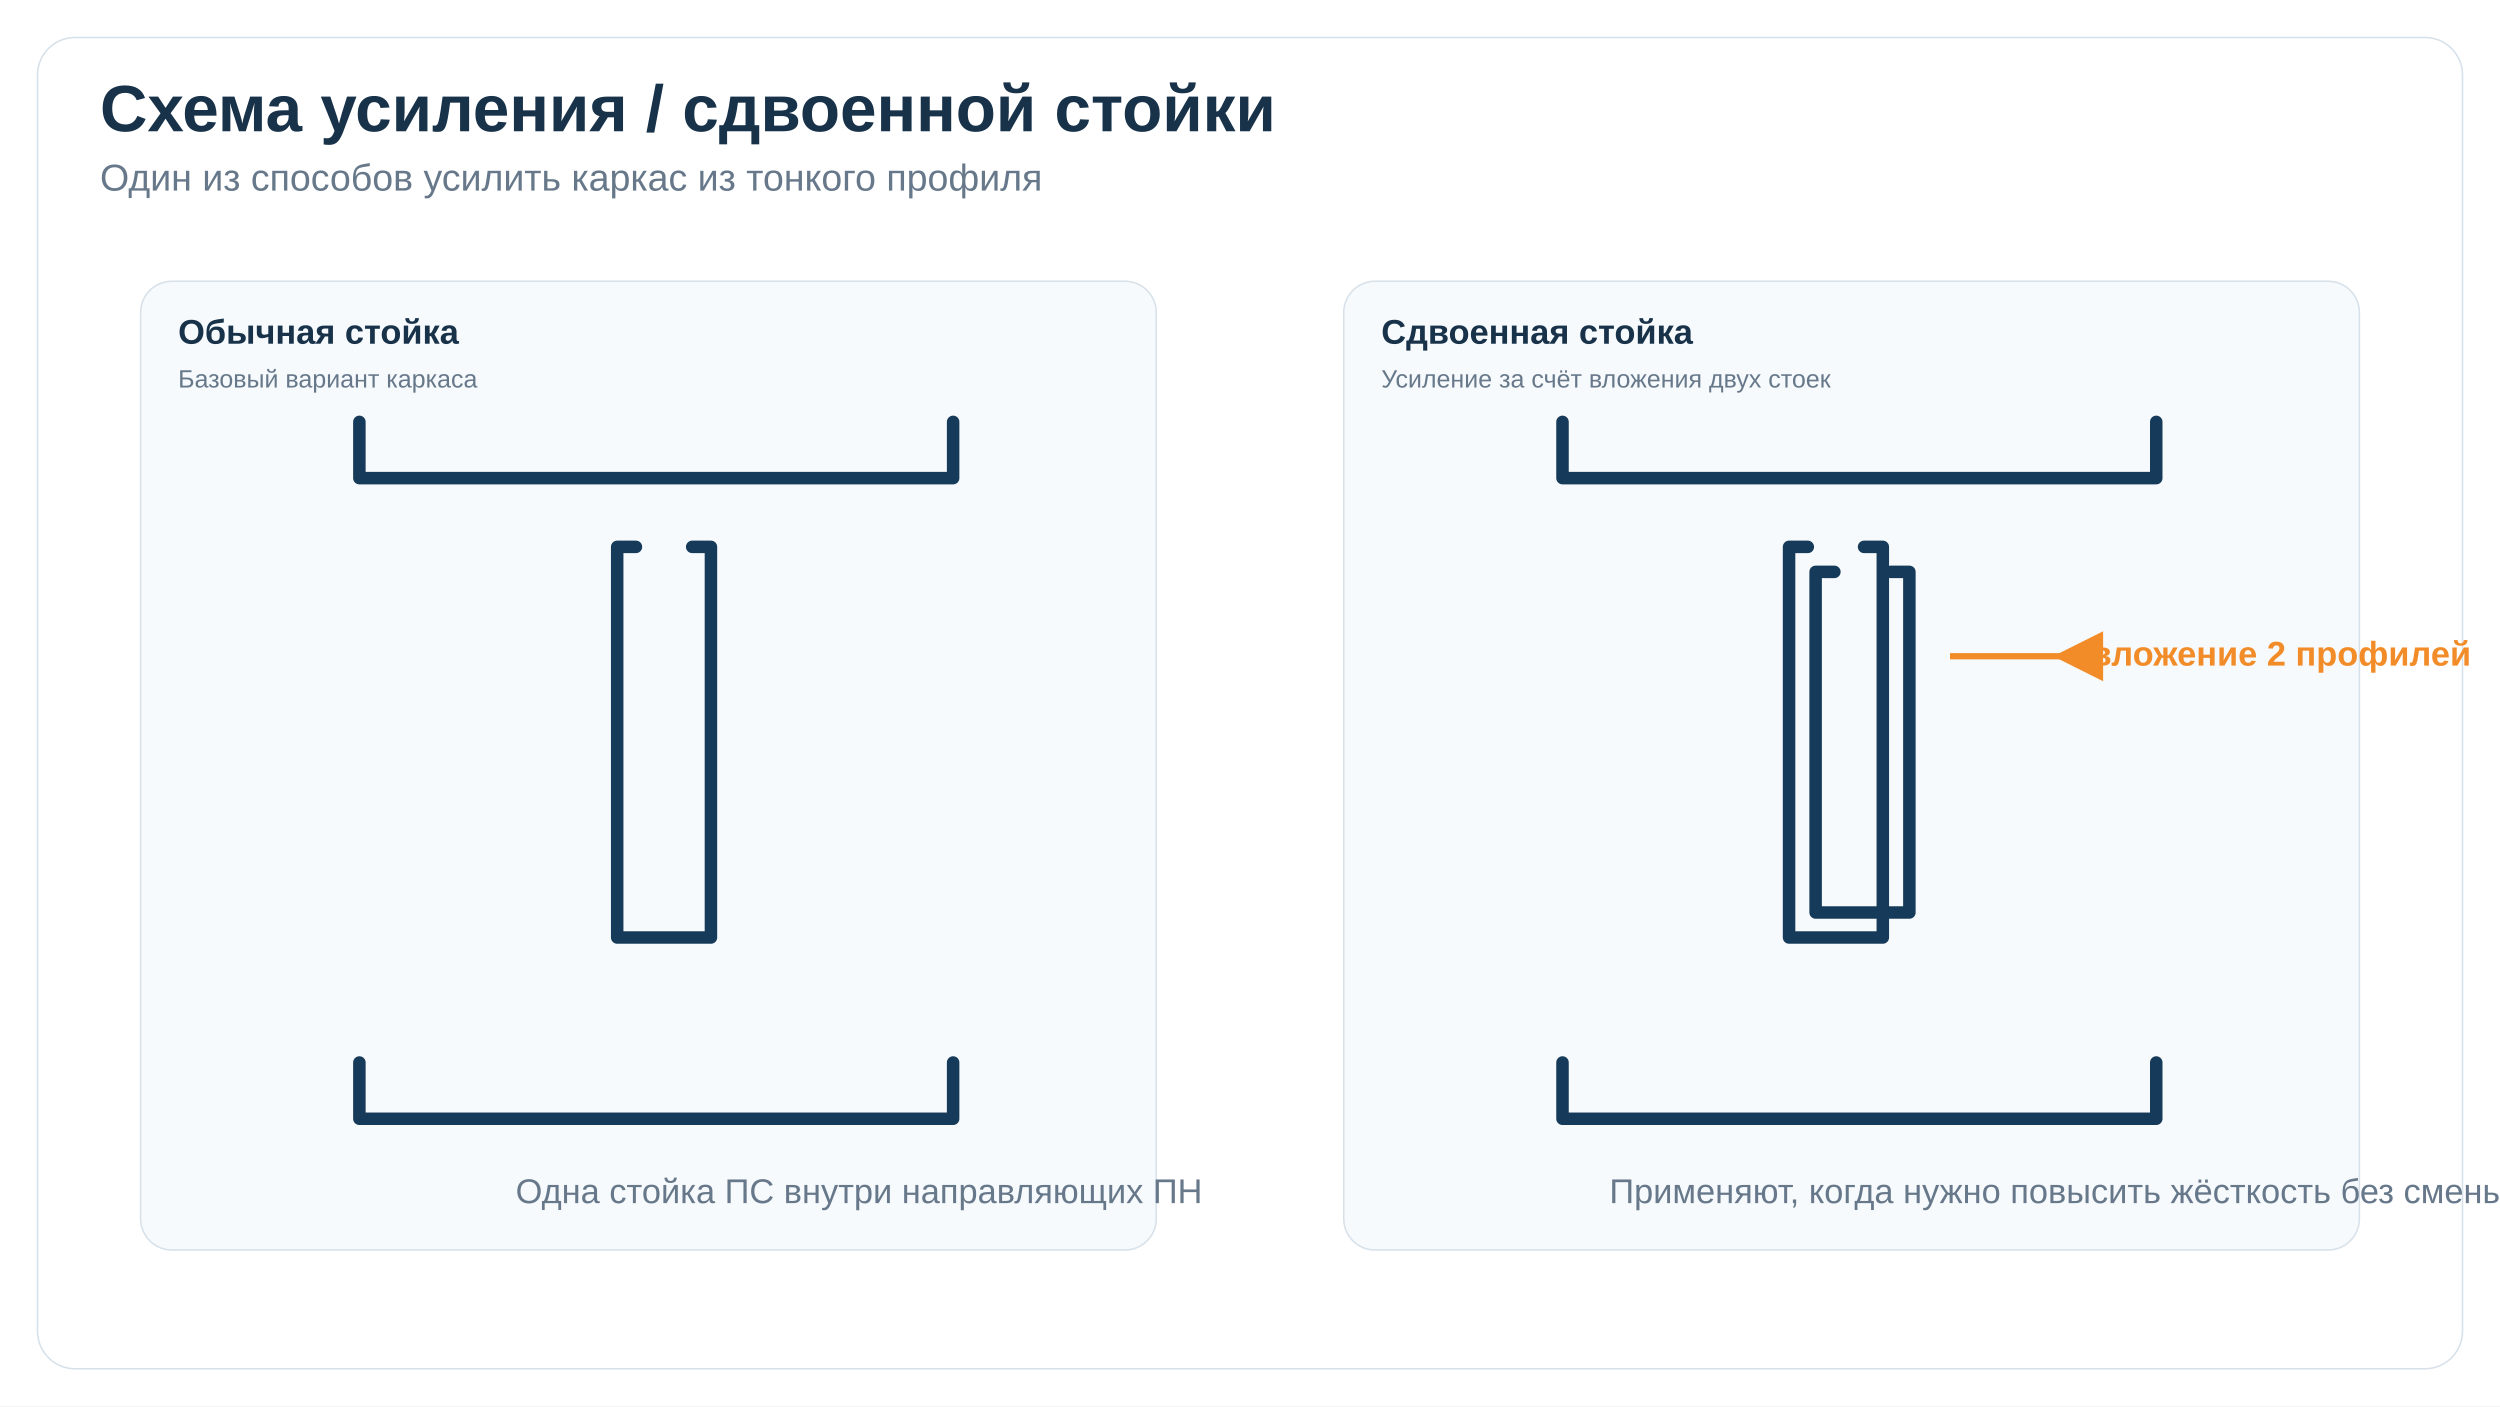
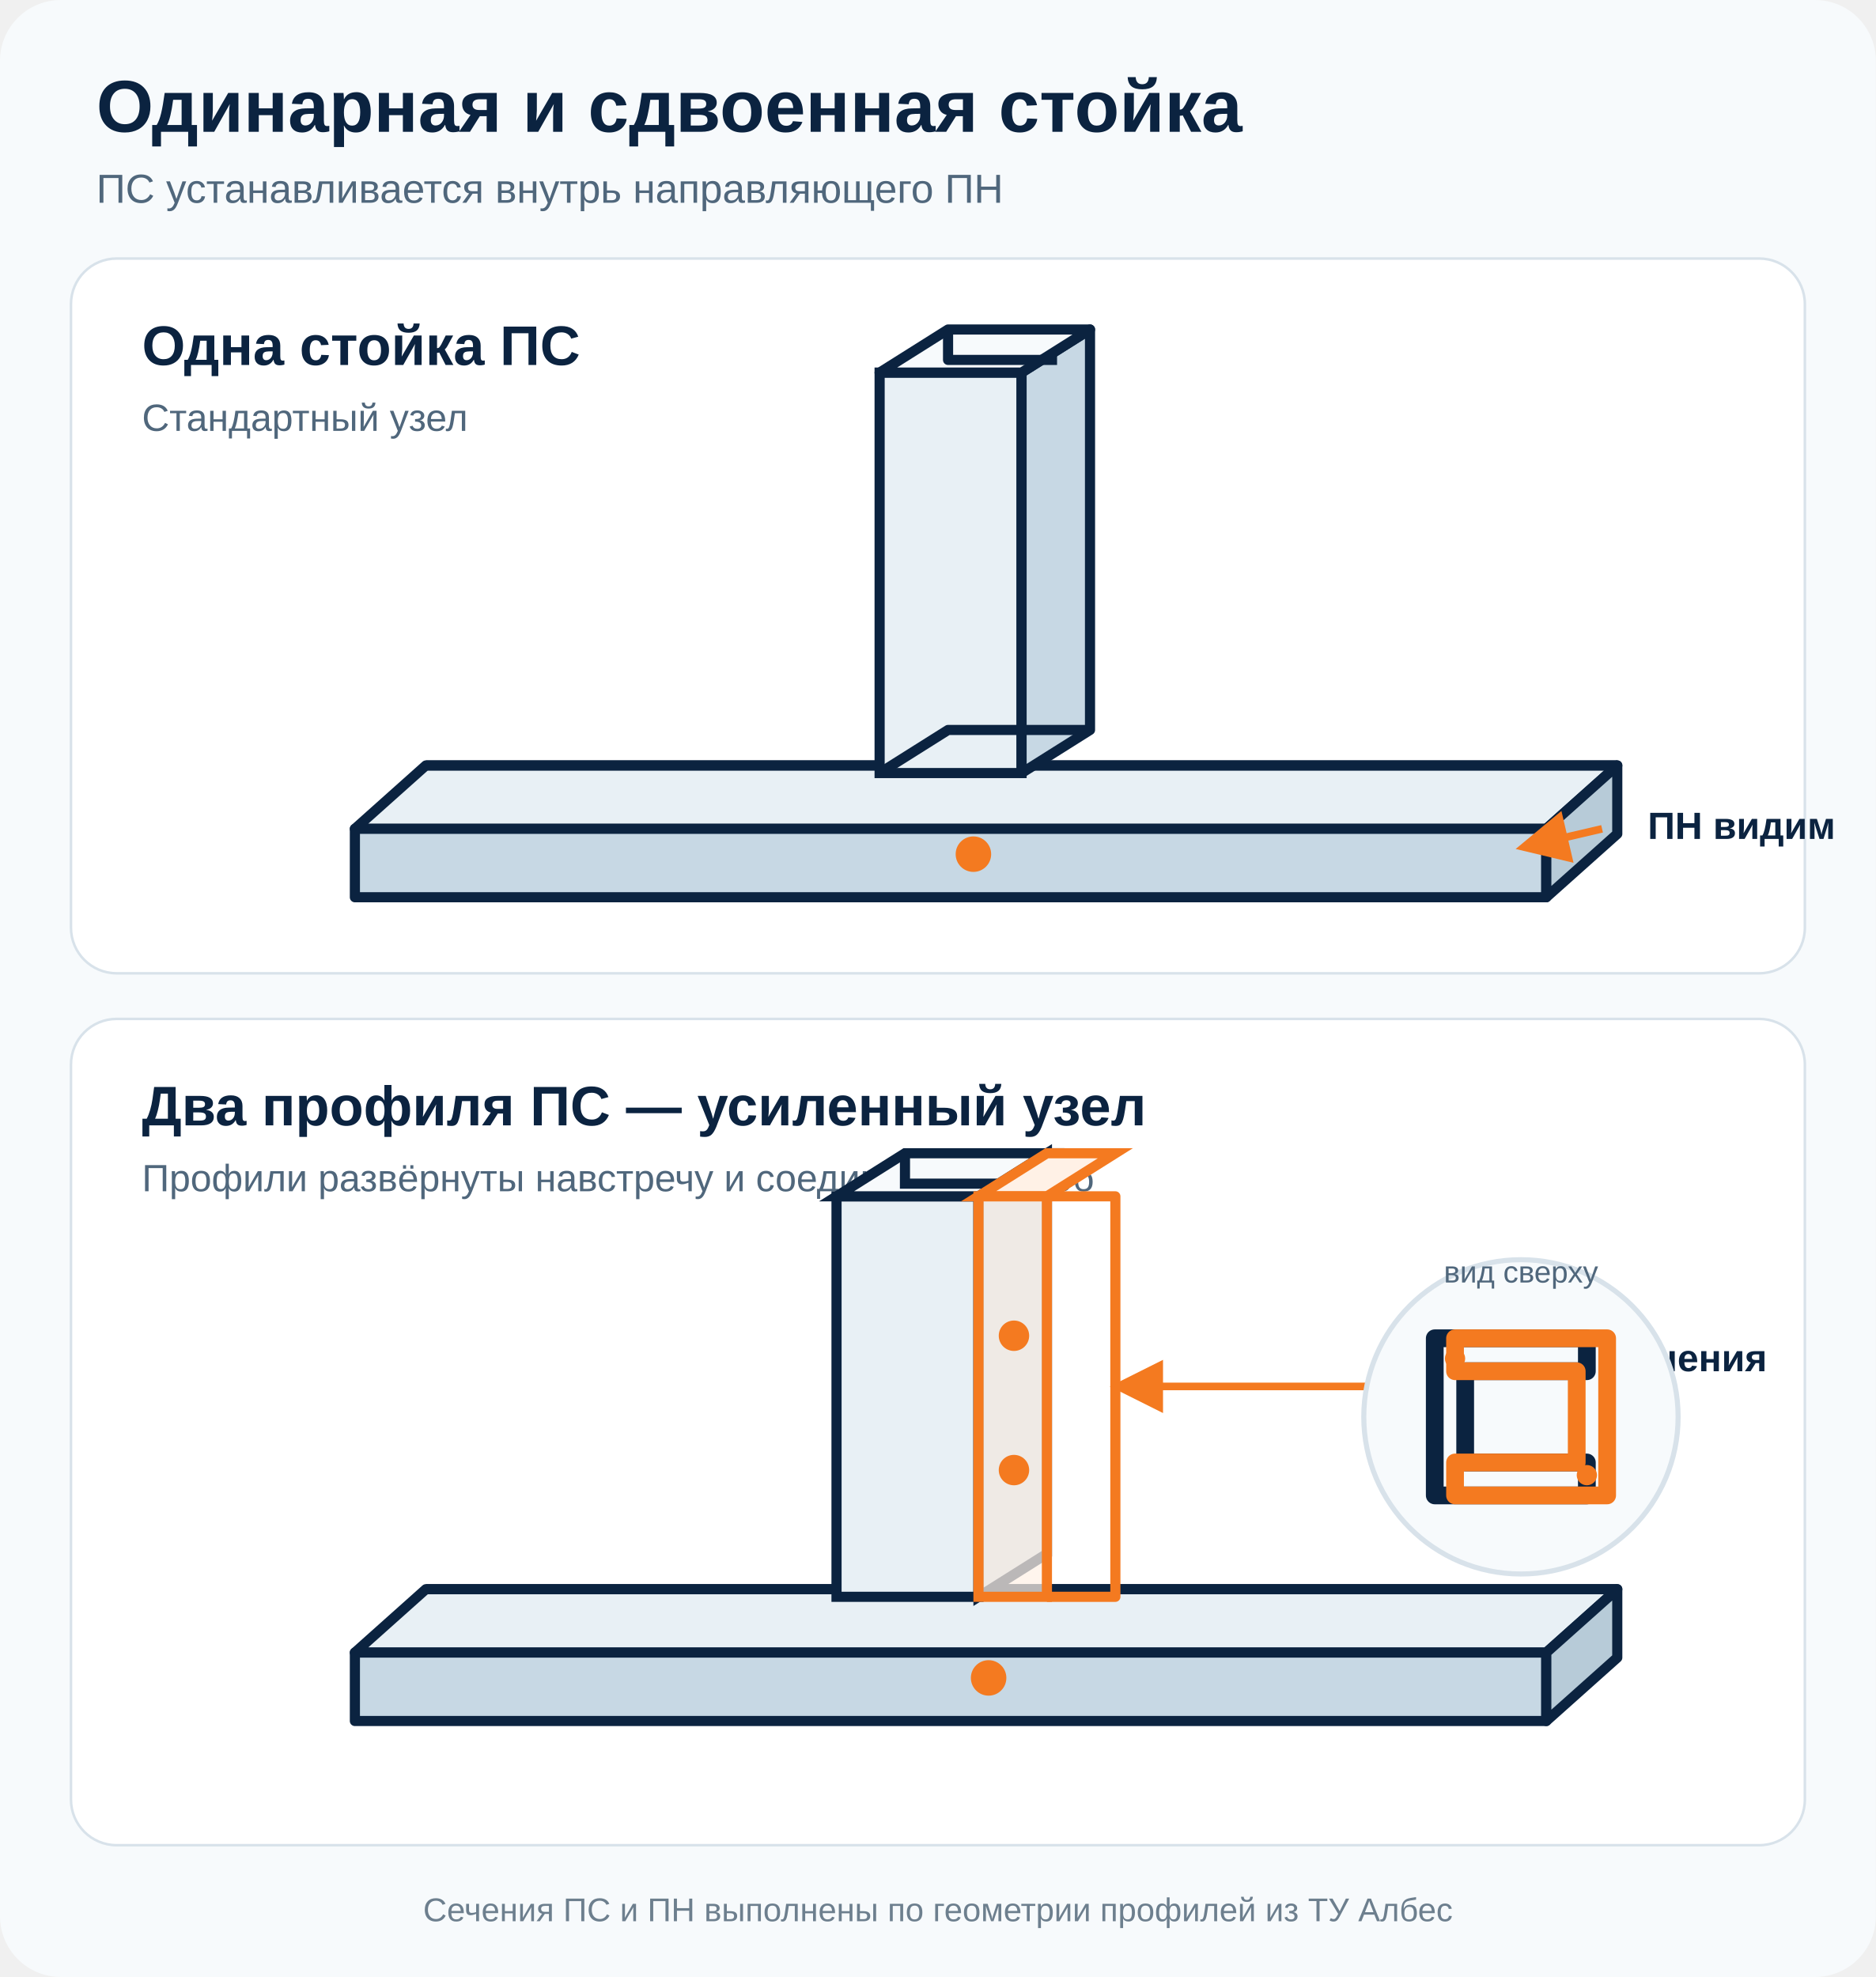
- <svg xmlns="http://www.w3.org/2000/svg" width="1600" height="900" viewBox="0 0 1600 900">
-   <rect width="1600" height="900" fill="#ffffff" />
+ <svg xmlns="http://www.w3.org/2000/svg" width="740" height="780" viewBox="0 0 740 780" role="img" aria-labelledby="title desc">
  <defs>
-     <marker id="arr" markerWidth="8" markerHeight="8" refX="4" refY="4" orient="auto">
-       <path d="M0,4 L8,0 L8,8 Z" fill="#f28c28" />
+     <marker id="orangeArrow" viewBox="0 0 10 10" refX="8" refY="5" markerWidth="7" markerHeight="7" orient="auto">
+       <path d="M0 0 L10 5 L0 10 z" fill="#F47A20" />
    </marker>
-     <marker id="arrS" markerWidth="8" markerHeight="8" refX="4" refY="4" orient="auto">
-       <path d="M8,4 L0,0 L0,8 Z" fill="#f28c28" />
-     </marker>
+     <filter id="shadow" x="-10%" y="-10%" width="120%" height="130%">
+       <feDropShadow dx="0" dy="2" stdDeviation="3" flood-color="#0B2340" flood-opacity=".10" />
+     </filter>
+     <g id="floorTrack">
+       <path d="M0 35 H470 L498 10 H28 Z" fill="#E8F0F5" stroke="#0B2340" stroke-width="4" stroke-linejoin="round" />
+       <path d="M0 35 H470 V62 H0 Z" fill="#C7D8E4" stroke="#0B2340" stroke-width="4" stroke-linejoin="round" />
+       <path d="M470 35 L498 10 V37 L470 62 Z" fill="#B7CBD8" stroke="#0B2340" stroke-width="4" stroke-linejoin="round" />
+       <path d="M28 10 H498" fill="none" stroke="#0B2340" stroke-width="4" />
+     </g>
+     <g id="singleStud3d">
+       <rect x="0" y="0" width="56" height="158" fill="#E8F0F5" stroke="#0B2340" stroke-width="4" />
+       <path d="M56 0 L83 -17 V141 L56 158 Z" fill="#C7D8E4" stroke="#0B2340" stroke-width="4" stroke-linejoin="round" />
+       <path d="M0 0 L27 -17 H83 L56 0 Z" fill="#F7FAFC" stroke="#0B2340" stroke-width="4" stroke-linejoin="round" />
+       <path d="M27 -17 V-5 H70" fill="none" stroke="#0B2340" stroke-width="4" stroke-linejoin="round" />
+       <path d="M0 158 L27 141 H83" fill="none" stroke="#0B2340" stroke-width="4" stroke-linejoin="round" />
+     </g>
  </defs>
-   <rect x="24" y="24" width="1552" height="852" rx="24" fill="#ffffff" stroke="#d7e1ea" />
-   <text x="64" y="84" fill="#18324a" font-family="Arial" font-size="42" font-weight="700">Схема усиления / сдвоенной стойки</text>
-   <text x="64" y="122" fill="#66788a" font-family="Arial" font-size="24">Один из способов усилить каркас из тонкого профиля</text>
-   <rect x="90" y="180" width="650" height="620" rx="20" fill="#f7fafc" stroke="#d7e1ea" />
-   <text x="114" y="220" fill="#18324a" font-family="Arial" font-size="22" font-weight="700">Обычная стойка</text>
-   <text x="114" y="248" fill="#66788a" font-family="Arial" font-size="16">Базовый вариант каркаса</text>
-   <path d="M 230 270 V 306 H 610 V 270" fill="none" stroke="#163a59" stroke-width="8" stroke-linecap="round" stroke-linejoin="round" />
-   <path d="M 230 680 V 716 H 610 V 680" fill="none" stroke="#163a59" stroke-width="8" stroke-linecap="round" stroke-linejoin="round" />
-   <path d="M 395 350 H 407 M 443 350 H 455 M 395 350 V 600 H 455 V 350" fill="none" stroke="#163a59" stroke-width="8" stroke-linecap="round" stroke-linejoin="round" />
-   <text x="330" y="770" fill="#66788a" font-size="22" font-family="Arial">Одна стойка ПС внутри направляющих ПН</text>
-   <rect x="860" y="180" width="650" height="620" rx="20" fill="#f7fafc" stroke="#d7e1ea" />
-   <text x="884" y="220" fill="#18324a" font-family="Arial" font-size="22" font-weight="700">Сдвоенная стойка</text>
-   <text x="884" y="248" fill="#66788a" font-family="Arial" font-size="16">Усиление за счёт вложения двух стоек</text>
-   <path d="M 1000 270 V 306 H 1380 V 270" fill="none" stroke="#163a59" stroke-width="8" stroke-linecap="round" stroke-linejoin="round" />
-   <path d="M 1000 680 V 716 H 1380 V 680" fill="none" stroke="#163a59" stroke-width="8" stroke-linecap="round" stroke-linejoin="round" />
-   <path d="M 1145 350 H 1157 M 1193 350 H 1205 M 1145 350 V 600 H 1205 V 350" fill="none" stroke="#163a59" stroke-width="8" stroke-linecap="round" stroke-linejoin="round" />
-   <path d="M 1162 366 H 1174 M 1210 366 H 1222 M 1162 366 V 584 H 1222 V 366" fill="none" stroke="#163a59" stroke-width="8" stroke-linecap="round" stroke-linejoin="round" />
-   <line x1="1248" y1="420" x2="1330" y2="420" stroke="#f28c28" stroke-width="4" marker-end="url(#arr)" />
-   <text x="1338" y="426" fill="#f28c28" font-size="22" font-family="Arial" font-weight="700">вложение 2 профилей</text>
-   <text x="1030" y="770" fill="#66788a" font-size="22" font-family="Arial">Применяют, когда нужно повысить жёсткость без смены типоразмера профиля</text>
+   <rect width="740" height="780" rx="24" fill="#F7FAFC" />
+   <text x="38" y="52" font-family="Arial, 'DejaVu Sans', sans-serif" font-size="29" font-weight="700" fill="#0B2340">Одинарная и сдвоенная стойка</text>
+   <text x="38" y="80" font-family="Arial, 'DejaVu Sans', sans-serif" font-size="16" fill="#50677C">ПС устанавливается внутрь направляющего ПН</text>
+   <g transform="translate(28 102)">
+     <rect width="684" height="282" rx="18" fill="#FFFFFF" stroke="#D8E2EA" />
+     <text x="28" y="42" font-family="Arial, 'DejaVu Sans', sans-serif" font-size="22" font-weight="700" fill="#0B2340">Одна стойка ПС</text>
+     <text x="28" y="68" font-family="Arial, 'DejaVu Sans', sans-serif" font-size="15" fill="#50677C">Стандартный узел</text>
+     <g transform="translate(112 190)">
+       <use href="#floorTrack" />
+       <g transform="translate(207 -145)">
+         <use href="#singleStud3d" />
+       </g>
+       <circle cx="244" cy="45" r="7" fill="#F47A20" />
+       <text x="510" y="39" font-family="Arial, 'DejaVu Sans', sans-serif" font-size="15" font-weight="700" fill="#0B2340">ПН видим</text>
+       <line x1="492" y1="35" x2="462" y2="42" stroke="#F47A20" stroke-width="3" marker-end="url(#orangeArrow)" />
+     </g>
+   </g>
+   <g transform="translate(28 402)">
+     <rect width="684" height="326" rx="18" fill="#FFFFFF" stroke="#D8E2EA" />
+     <text x="28" y="42" font-family="Arial, 'DejaVu Sans', sans-serif" font-size="22" font-weight="700" fill="#0B2340">Два профиля ПС — усиленный узел</text>
+     <text x="28" y="68" font-family="Arial, 'DejaVu Sans', sans-serif" font-size="15" fill="#50677C">Профили развёрнуты навстречу и соединены в короб</text>
+     <g transform="translate(112 215)">
+       <use href="#floorTrack" />
+       <g transform="translate(190 -145)">
+         <rect x="0" y="0" width="56" height="158" fill="#E8F0F5" stroke="#0B2340" stroke-width="4" />
+         <path d="M56 0 L83 -17 V141 L56 158 Z" fill="#C7D8E4" stroke="#0B2340" stroke-width="4" />
+         <path d="M0 0 L27 -17 H83 L56 0 Z" fill="#F7FAFC" stroke="#0B2340" stroke-width="4" />
+         <path d="M27 -17 V-5 H70" fill="none" stroke="#0B2340" stroke-width="4" />
+         <path d="M56 0 L83 -17 H110 L83 0 Z" fill="#FFF1E6" stroke="#F47A20" stroke-width="4" />
+         <rect x="56" y="0" width="27" height="158" fill="#FFF1E6" fill-opacity=".72" stroke="#F47A20" stroke-width="4" />
+         <path d="M83 0 H110 V158 H83" fill="none" stroke="#F47A20" stroke-width="4" stroke-linejoin="round" />
+         <circle cx="70" cy="55" r="6" fill="#F47A20" />
+         <circle cx="70" cy="108" r="6" fill="#F47A20" />
+       </g>
+       <line x1="410" y1="-70" x2="302" y2="-70" stroke="#F47A20" stroke-width="3" marker-end="url(#orangeArrow)" />
+       <text x="420" y="-76" font-family="Arial, 'DejaVu Sans', sans-serif" font-size="15" font-weight="700" fill="#0B2340">место соединения</text>
+       <circle cx="250" cy="45" r="7" fill="#F47A20" />
+     </g>
+     <g transform="translate(496 87)">
+       <circle cx="76" cy="70" r="62" fill="#F7FAFC" stroke="#D8E2EA" stroke-width="2" />
+       <text x="76" y="17" text-anchor="middle" font-family="Arial, 'DejaVu Sans', sans-serif" font-size="12" fill="#50677C">вид сверху</text>
+       <path d="M42 39 H102 V52 H54 V88 H102 V101 H42 Z" fill="none" stroke="#0B2340" stroke-width="7" stroke-linejoin="round" />
+       <path d="M110 39 H50 V52 H98 V88 H50 V101 H110 Z" fill="none" stroke="#F47A20" stroke-width="7" stroke-linejoin="round" />
+       <circle cx="50" cy="47" r="4" fill="#F47A20" />
+       <circle cx="102" cy="93" r="4" fill="#F47A20" />
+     </g>
+   </g>
+   <text x="370" y="758" text-anchor="middle" font-family="Arial, 'DejaVu Sans', sans-serif" font-size="13" fill="#6D7F8E">Сечения ПС и ПН выполнены по геометрии профилей из ТУ Албес</text>
</svg>
